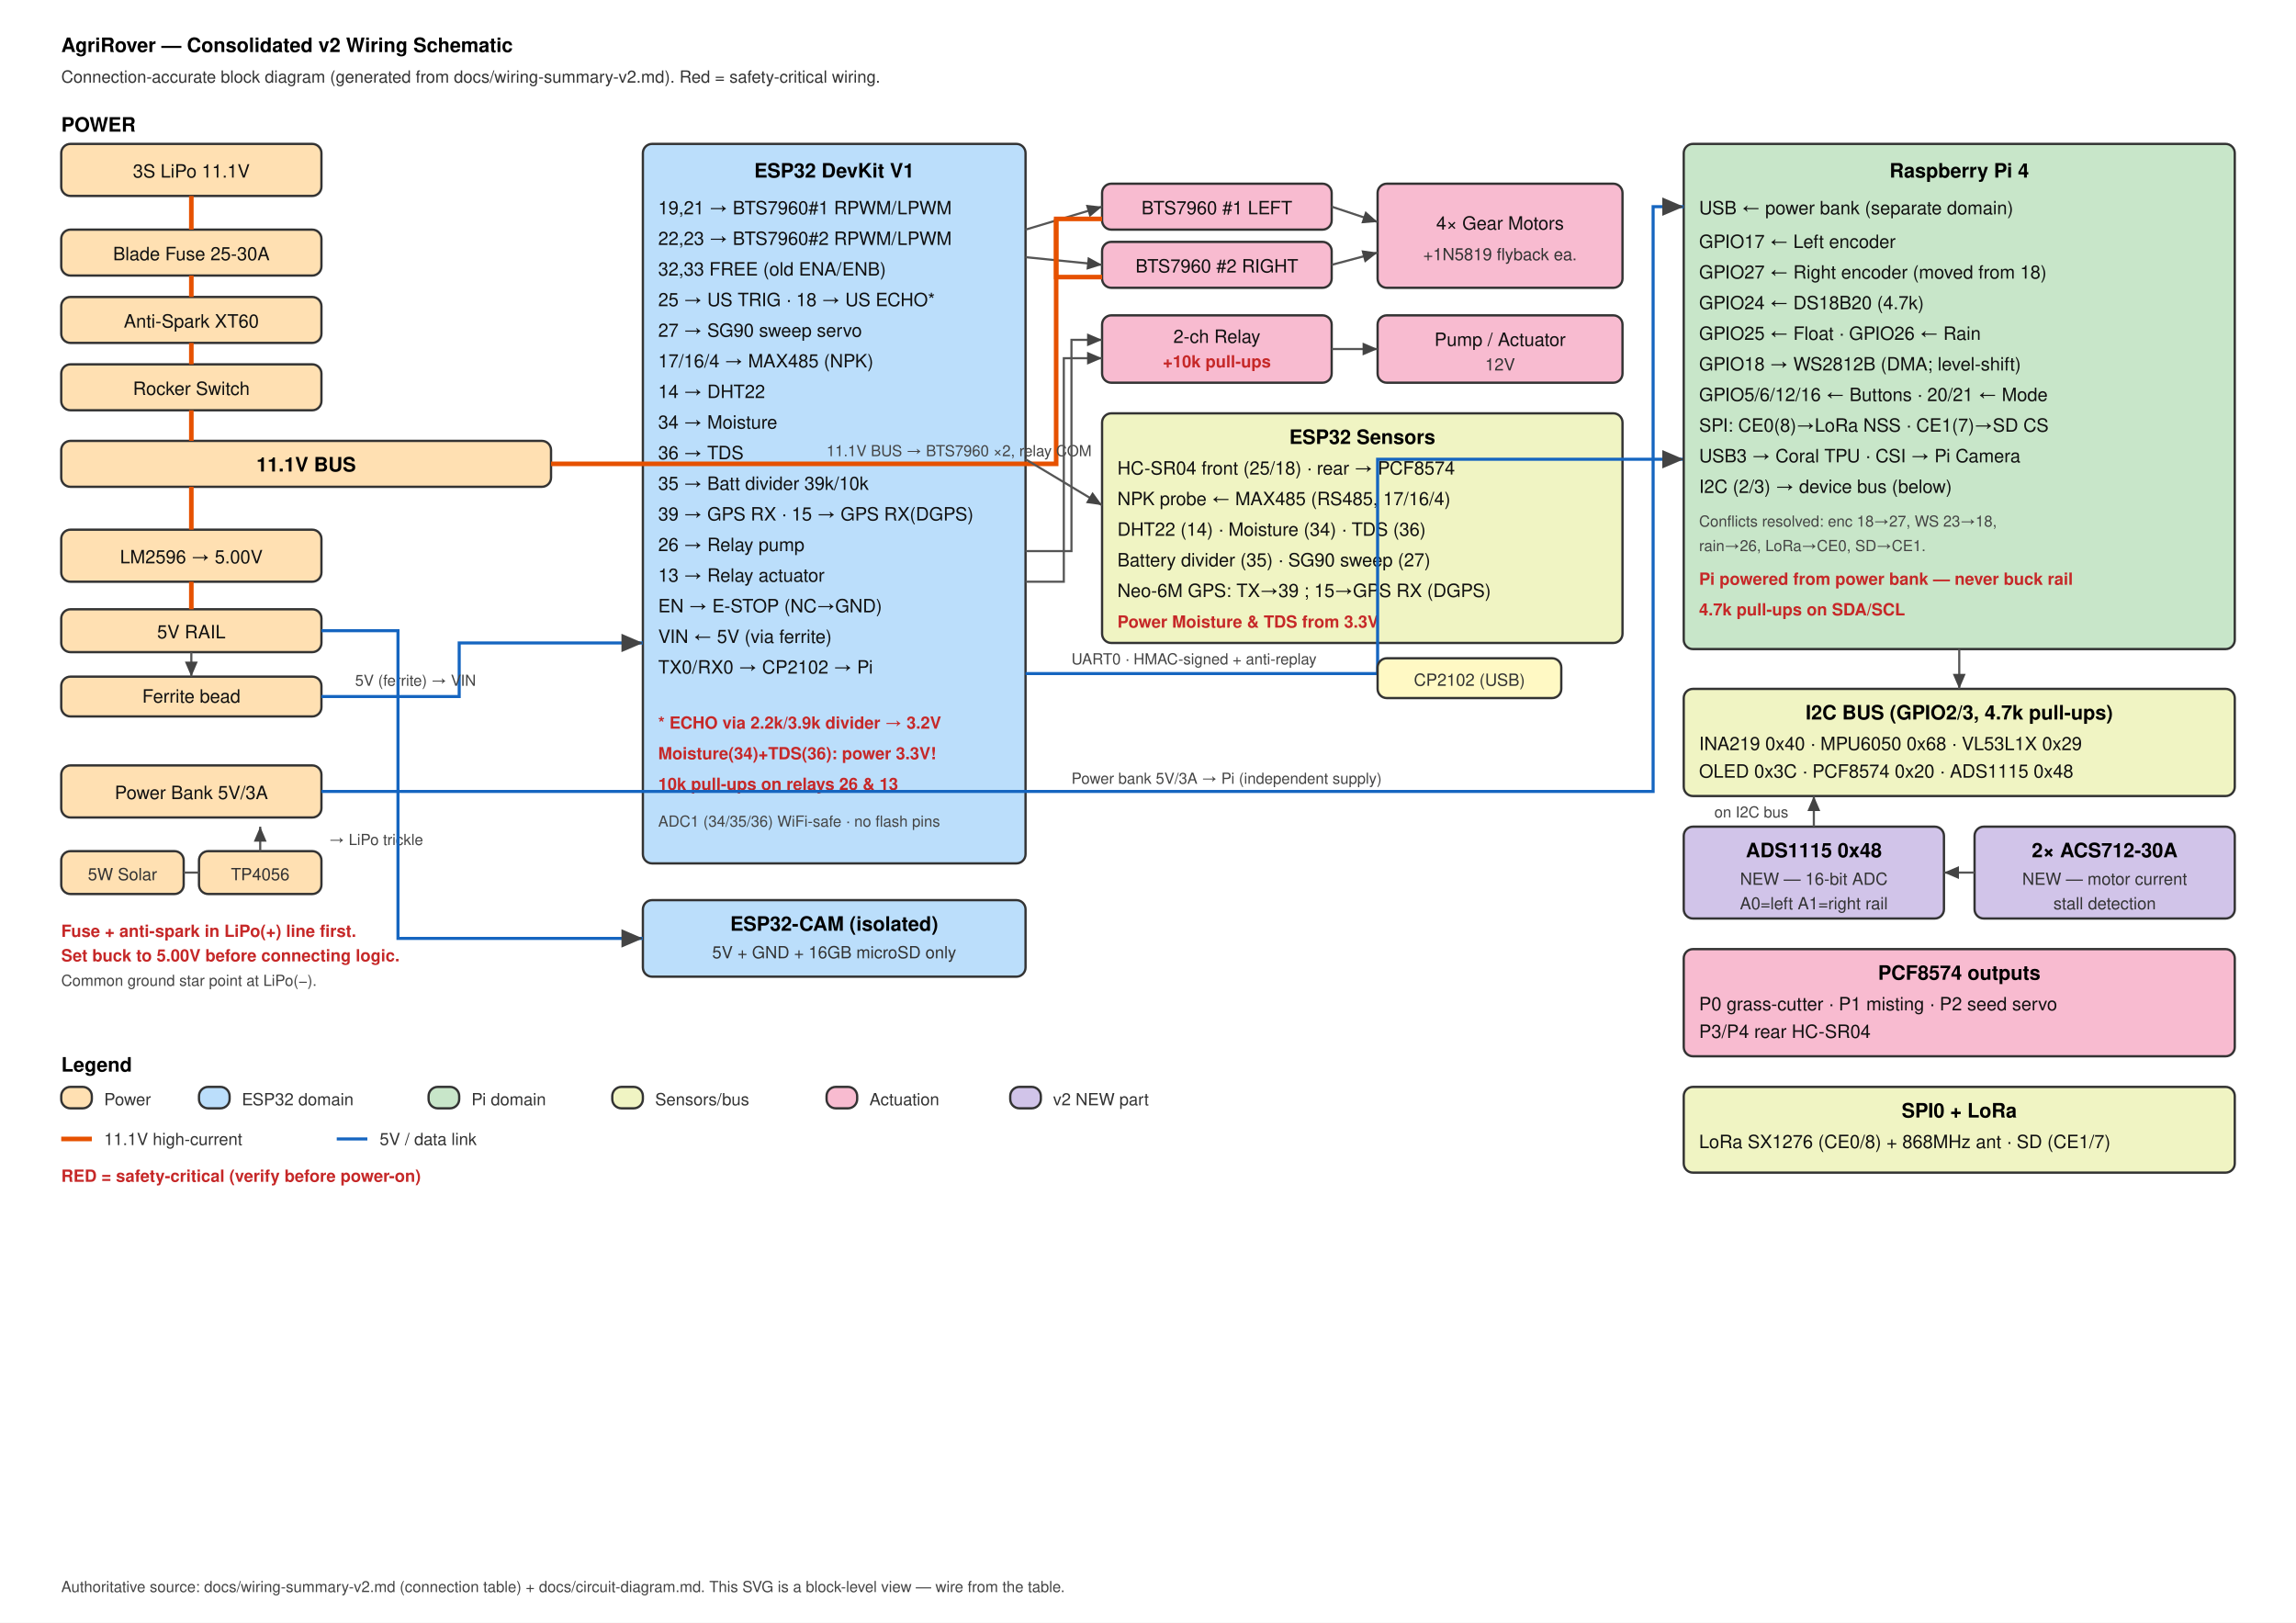
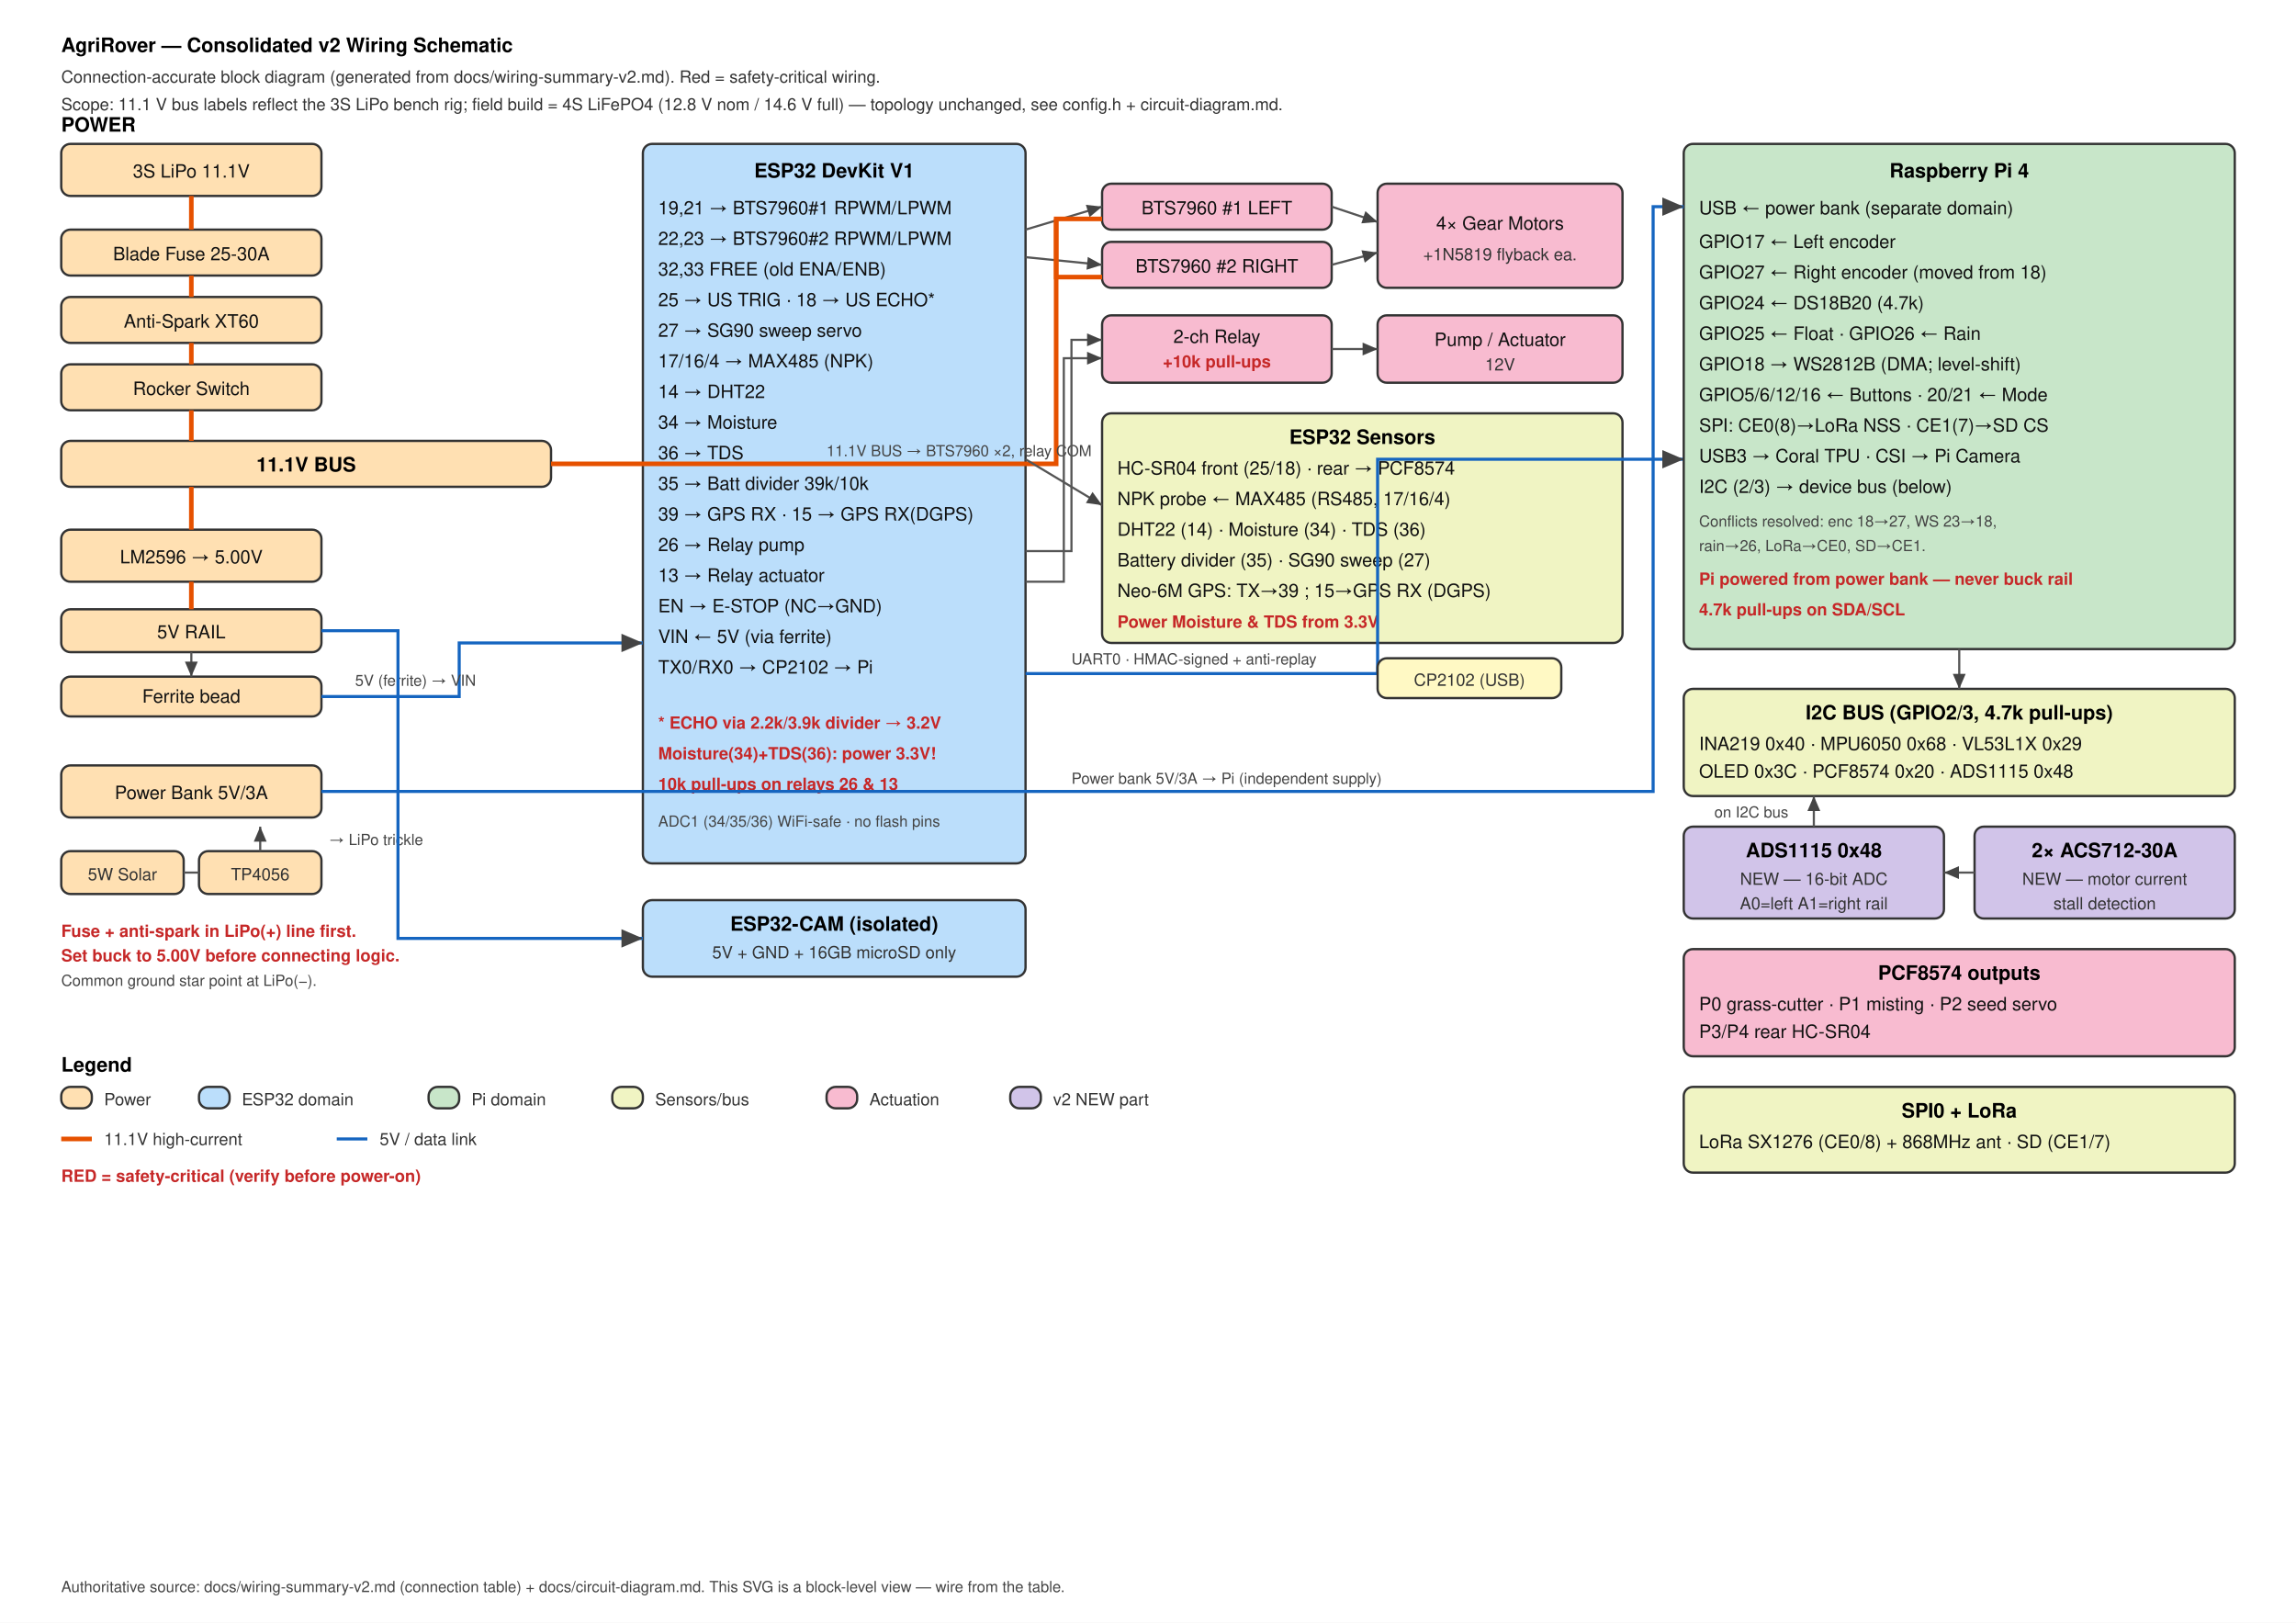
<svg xmlns="http://www.w3.org/2000/svg" width="1500" height="1060" viewBox="0 0 1500 1060" font-family="Helvetica, Arial, sans-serif">
  <defs>
    <marker id="arrow" markerWidth="9" markerHeight="9" refX="7" refY="3" orient="auto" markerUnits="strokeWidth">
      <path d="M0,0 L7,3 L0,6 Z" fill="#444" />
    </marker>
    <style>
      .box{stroke:#333;stroke-width:1.5;rx:6;}
      .pwr{fill:#ffe0b2;} .esp{fill:#bbdefb;} .pi{fill:#c8e6c9;}
      .sen{fill:#f0f4c3;} .act{fill:#f8bbd0;} .new{fill:#d1c4e9;}
      .t{font-size:12px;fill:#111;} .tb{font-size:13px;font-weight:bold;fill:#000;}
      .ti{font-size:11px;fill:#333;} .wire{stroke:#555;stroke-width:1.4;fill:none;}
      .hi{stroke:#1565c0;stroke-width:2;fill:none;} .pw{stroke:#e65100;stroke-width:3;fill:none;}
      .safe{font-size:11px;fill:#c62828;font-weight:bold;}
      .lab{font-size:10px;fill:#444;}
    </style>
  </defs>
  <rect x="0" y="0" width="1500" height="1060" fill="#ffffff" />
  <text x="40" y="34" class="tb" font-size="20">AgriRover — Consolidated v2 Wiring Schematic</text>
  <text x="40" y="54" class="ti">Connection-accurate block diagram (generated from docs/wiring-summary-v2.md). Red = safety-critical wiring.</text>
+   <text x="40" y="72" class="ti" fill="#b26a00">Scope: 11.1 V bus labels reflect the 3S LiPo bench rig; field build = 4S LiFePO4 (12.8 V nom / 14.6 V full) — topology unchanged, see config.h + circuit-diagram.md.</text>
  <text x="40" y="86" class="tb">POWER</text>
  <rect class="box pwr" x="40" y="94" width="170" height="34" />
  <text x="125" y="116" class="t" text-anchor="middle">3S LiPo 11.1V</text>
  <rect class="box pwr" x="40" y="150" width="170" height="30" />
  <text x="125" y="170" class="t" text-anchor="middle">Blade Fuse 25-30A</text>
  <rect class="box pwr" x="40" y="194" width="170" height="30" />
  <text x="125" y="214" class="t" text-anchor="middle">Anti-Spark XT60</text>
  <rect class="box pwr" x="40" y="238" width="170" height="30" />
  <text x="125" y="258" class="t" text-anchor="middle">Rocker Switch</text>
  <rect class="box pwr" x="40" y="288" width="320" height="30" />
  <text x="200" y="308" class="tb" text-anchor="middle">11.1V BUS</text>
  <rect class="box pwr" x="40" y="346" width="170" height="34" />
  <text x="125" y="368" class="t" text-anchor="middle">LM2596 → 5.00V</text>
  <rect class="box pwr" x="40" y="398" width="170" height="28" />
  <text x="125" y="417" class="t" text-anchor="middle">5V RAIL</text>
  <rect class="box pwr" x="40" y="442" width="170" height="26" />
  <text x="125" y="459" class="t" text-anchor="middle">Ferrite bead</text>
  <rect class="box pwr" x="40" y="500" width="170" height="34" />
  <text x="125" y="522" class="t" text-anchor="middle">Power Bank 5V/3A</text>
  <rect class="box pwr" x="40" y="556" width="80" height="28" />
  <text x="80" y="575" class="ti" text-anchor="middle">5W Solar</text>
  <rect class="box pwr" x="130" y="556" width="80" height="28" />
  <text x="170" y="575" class="ti" text-anchor="middle">TP4056</text>
  <path class="pw" d="M125,128 L125,150" />
  <path class="pw" d="M125,180 L125,194" />
  <path class="pw" d="M125,224 L125,238" />
  <path class="pw" d="M125,268 L125,288" />
  <path class="pw" d="M125,318 L125,346" />
  <path class="pw" d="M125,380 L125,398" />
  <path class="wire" d="M125,426 L125,442" marker-end="url(#arrow)" />
  <path class="wire" d="M170,556 L170,540" marker-end="url(#arrow)" />
  <text x="215" y="552" class="lab">→ LiPo trickle</text>
  <path class="wire" d="M120,570 L130,570" />
  <text x="40" y="612" class="safe">Fuse + anti-spark in LiPo(+) line first.</text>
  <text x="40" y="628" class="safe">Set buck to 5.00V before connecting logic.</text>
  <text x="40" y="644" class="lab">Common ground star point at LiPo(−).</text>
  <rect class="box esp" x="420" y="94" width="250" height="470" />
  <text x="545" y="116" class="tb" text-anchor="middle">ESP32 DevKit V1</text>
  <text x="430" y="140" class="t">19,21 → BTS7960#1 RPWM/LPWM</text>
  <text x="430" y="160" class="t">22,23 → BTS7960#2 RPWM/LPWM</text>
  <text x="430" y="180" class="t">32,33 FREE (old ENA/ENB)</text>
  <text x="430" y="200" class="t">25 → US TRIG · 18 → US ECHO*</text>
  <text x="430" y="220" class="t">27 → SG90 sweep servo</text>
  <text x="430" y="240" class="t">17/16/4 → MAX485 (NPK)</text>
  <text x="430" y="260" class="t">14 → DHT22</text>
  <text x="430" y="280" class="t">34 → Moisture</text>
  <text x="430" y="300" class="t">36 → TDS</text>
  <text x="430" y="320" class="t">35 → Batt divider 39k/10k</text>
  <text x="430" y="340" class="t">39 → GPS RX  ·  15 → GPS RX(DGPS)</text>
  <text x="430" y="360" class="t">26 → Relay pump</text>
  <text x="430" y="380" class="t">13 → Relay actuator</text>
  <text x="430" y="400" class="t">EN → E-STOP (NC→GND)</text>
  <text x="430" y="420" class="t">VIN ← 5V (via ferrite)</text>
  <text x="430" y="440" class="t">TX0/RX0 → CP2102 → Pi</text>
  <text x="430" y="476" class="safe">* ECHO via 2.2k/3.9k divider → 3.2V</text>
  <text x="430" y="496" class="safe">Moisture(34)+TDS(36): power 3.3V!</text>
  <text x="430" y="516" class="safe">10k pull-ups on relays 26 &amp; 13</text>
  <text x="430" y="540" class="lab">ADC1 (34/35/36) WiFi-safe · no flash pins</text>
  <path class="hi" d="M210,455 L300,455 L300,420 L420,420" marker-end="url(#arrow)" />
  <text x="232" y="448" class="lab">5V (ferrite) → VIN</text>
  <rect class="box esp" x="420" y="588" width="250" height="50" />
  <text x="545" y="608" class="tb" text-anchor="middle">ESP32-CAM (isolated)</text>
  <text x="545" y="626" class="ti" text-anchor="middle">5V + GND + 16GB microSD only</text>
  <path class="hi" d="M210,412 L260,412 L260,613 L420,613" marker-end="url(#arrow)" />
  <rect class="box act" x="720" y="120" width="150" height="30" />
  <text x="795" y="140" class="t" text-anchor="middle">BTS7960 #1 LEFT</text>
  <rect class="box act" x="720" y="158" width="150" height="30" />
  <text x="795" y="178" class="t" text-anchor="middle">BTS7960 #2 RIGHT</text>
  <rect class="box act" x="900" y="120" width="160" height="68" />
  <text x="980" y="150" class="t" text-anchor="middle">4× Gear Motors</text>
  <text x="980" y="170" class="ti" text-anchor="middle">+1N5819 flyback ea.</text>
  <path class="wire" d="M670,150 L720,135" marker-end="url(#arrow)" />
  <path class="wire" d="M670,168 L720,173" marker-end="url(#arrow)" />
  <path class="wire" d="M870,135 L900,145" marker-end="url(#arrow)" />
  <path class="wire" d="M870,173 L900,165" marker-end="url(#arrow)" />
  <path class="pw" d="M360,303 L690,303 L690,143 L720,143" />
  <path class="pw" d="M690,143 L690,181 L720,181" />
  <text x="540" y="298" class="lab">11.1V BUS → BTS7960 ×2, relay COM</text>
  <rect class="box act" x="720" y="206" width="150" height="44" />
  <text x="795" y="224" class="t" text-anchor="middle">2-ch Relay</text>
  <text x="795" y="240" class="safe" text-anchor="middle">+10k pull-ups</text>
  <rect class="box act" x="900" y="206" width="160" height="44" />
  <text x="980" y="226" class="t" text-anchor="middle">Pump / Actuator</text>
  <text x="980" y="242" class="ti" text-anchor="middle">12V</text>
  <path class="wire" d="M670,360 L700,360 L700,222 L720,222" marker-end="url(#arrow)" />
  <path class="wire" d="M670,380 L695,380 L695,234 L720,234" marker-end="url(#arrow)" />
  <path class="wire" d="M870,228 L900,228" marker-end="url(#arrow)" />
  <rect class="box sen" x="720" y="270" width="340" height="150" />
  <text x="890" y="290" class="tb" text-anchor="middle">ESP32 Sensors</text>
  <text x="730" y="310" class="t">HC-SR04 front (25/18) · rear → PCF8574</text>
  <text x="730" y="330" class="t">NPK probe ← MAX485 (RS485, 17/16/4)</text>
  <text x="730" y="350" class="t">DHT22 (14) · Moisture (34) · TDS (36)</text>
  <text x="730" y="370" class="t">Battery divider (35) · SG90 sweep (27)</text>
  <text x="730" y="390" class="t">Neo-6M GPS: TX→39 ; 15→GPS RX (DGPS)</text>
  <text x="730" y="410" class="safe">Power Moisture &amp; TDS from 3.3V</text>
  <path class="wire" d="M670,300 L720,330" marker-end="url(#arrow)" />
  <path class="hi" d="M670,440 L900,440 L900,300 L1100,300" marker-end="url(#arrow)" />
  <rect class="box" x="900" y="430" width="120" height="26" fill="#fff9c4" />
  <text x="960" y="448" class="ti" text-anchor="middle">CP2102 (USB)</text>
  <text x="700" y="434" class="lab">UART0 · HMAC-signed + anti-replay</text>
  <rect class="box pi" x="1100" y="94" width="360" height="330" />
  <text x="1280" y="116" class="tb" text-anchor="middle">Raspberry Pi 4</text>
  <text x="1110" y="140" class="t">USB ← power bank (separate domain)</text>
  <text x="1110" y="162" class="t">GPIO17 ← Left encoder</text>
  <text x="1110" y="182" class="t">GPIO27 ← Right encoder  (moved from 18)</text>
  <text x="1110" y="202" class="t">GPIO24 ← DS18B20 (4.7k)</text>
  <text x="1110" y="222" class="t">GPIO25 ← Float · GPIO26 ← Rain</text>
  <text x="1110" y="242" class="t">GPIO18 → WS2812B (DMA; level-shift)</text>
  <text x="1110" y="262" class="t">GPIO5/6/12/16 ← Buttons · 20/21 ← Mode</text>
  <text x="1110" y="282" class="t">SPI: CE0(8)→LoRa NSS · CE1(7)→SD CS</text>
  <text x="1110" y="302" class="t">USB3 → Coral TPU · CSI → Pi Camera</text>
  <text x="1110" y="322" class="t">I2C (2/3) → device bus (below)</text>
  <text x="1110" y="344" class="lab">Conflicts resolved: enc 18→27, WS 23→18,</text>
  <text x="1110" y="360" class="lab">rain→26, LoRa→CE0, SD→CE1.</text>
  <text x="1110" y="382" class="safe">Pi powered from power bank — never buck rail</text>
  <text x="1110" y="402" class="safe">4.7k pull-ups on SDA/SCL</text>
  <path class="hi" d="M210,517 L1080,517 L1080,135 L1100,135" marker-end="url(#arrow)" />
  <text x="700" y="512" class="lab">Power bank 5V/3A → Pi (independent supply)</text>
  <rect class="box sen" x="1100" y="450" width="360" height="70" />
  <text x="1280" y="470" class="tb" text-anchor="middle">I2C BUS (GPIO2/3, 4.7k pull-ups)</text>
  <text x="1110" y="490" class="t">INA219 0x40 · MPU6050 0x68 · VL53L1X 0x29</text>
  <text x="1110" y="508" class="t">OLED 0x3C · PCF8574 0x20 · ADS1115 0x48</text>
  <path class="wire" d="M1280,424 L1280,450" marker-end="url(#arrow)" />
  <rect class="box new" x="1100" y="540" width="170" height="60" />
  <text x="1185" y="560" class="tb" text-anchor="middle">ADS1115 0x48</text>
  <text x="1185" y="578" class="ti" text-anchor="middle">NEW — 16-bit ADC</text>
  <text x="1185" y="594" class="ti" text-anchor="middle">A0=left  A1=right rail</text>
  <rect class="box new" x="1290" y="540" width="170" height="60" />
  <text x="1375" y="560" class="tb" text-anchor="middle">2× ACS712-30A</text>
  <text x="1375" y="578" class="ti" text-anchor="middle">NEW — motor current</text>
  <text x="1375" y="594" class="ti" text-anchor="middle">stall detection</text>
  <path class="wire" d="M1290,570 L1270,570" marker-end="url(#arrow)" />
  <path class="wire" d="M1185,540 L1185,520" marker-end="url(#arrow)" />
  <text x="1120" y="534" class="lab">on I2C bus</text>
  <rect class="box act" x="1100" y="620" width="360" height="70" />
  <text x="1280" y="640" class="tb" text-anchor="middle">PCF8574 outputs</text>
  <text x="1110" y="660" class="t">P0 grass-cutter · P1 misting · P2 seed servo</text>
  <text x="1110" y="678" class="t">P3/P4 rear HC-SR04</text>
  <rect class="box sen" x="1100" y="710" width="360" height="56" />
  <text x="1280" y="730" class="tb" text-anchor="middle">SPI0 + LoRa</text>
  <text x="1110" y="750" class="t">LoRa SX1276 (CE0/8) + 868MHz ant · SD (CE1/7)</text>
  <text x="40" y="700" class="tb">Legend</text>
  <rect class="box pwr" x="40" y="710" width="20" height="14" />
  <text x="68" y="722" class="ti">Power</text>
  <rect class="box esp" x="130" y="710" width="20" height="14" />
  <text x="158" y="722" class="ti">ESP32 domain</text>
  <rect class="box pi" x="280" y="710" width="20" height="14" />
  <text x="308" y="722" class="ti">Pi domain</text>
  <rect class="box sen" x="400" y="710" width="20" height="14" />
  <text x="428" y="722" class="ti">Sensors/bus</text>
  <rect class="box act" x="540" y="710" width="20" height="14" />
  <text x="568" y="722" class="ti">Actuation</text>
  <rect class="box new" x="660" y="710" width="20" height="14" />
  <text x="688" y="722" class="ti">v2 NEW part</text>
  <line x1="40" y1="744" x2="60" y2="744" class="pw" />
  <text x="68" y="748" class="ti">11.1V high-current</text>
  <line x1="220" y1="744" x2="240" y2="744" class="hi" />
  <text x="248" y="748" class="ti">5V / data link</text>
  <text x="40" y="772" class="safe">RED = safety-critical (verify before power-on)</text>
  <text x="40" y="1040" class="lab">Authoritative source: docs/wiring-summary-v2.md (connection table) + docs/circuit-diagram.md. This SVG is a block-level view — wire from the table.</text>
</svg>
